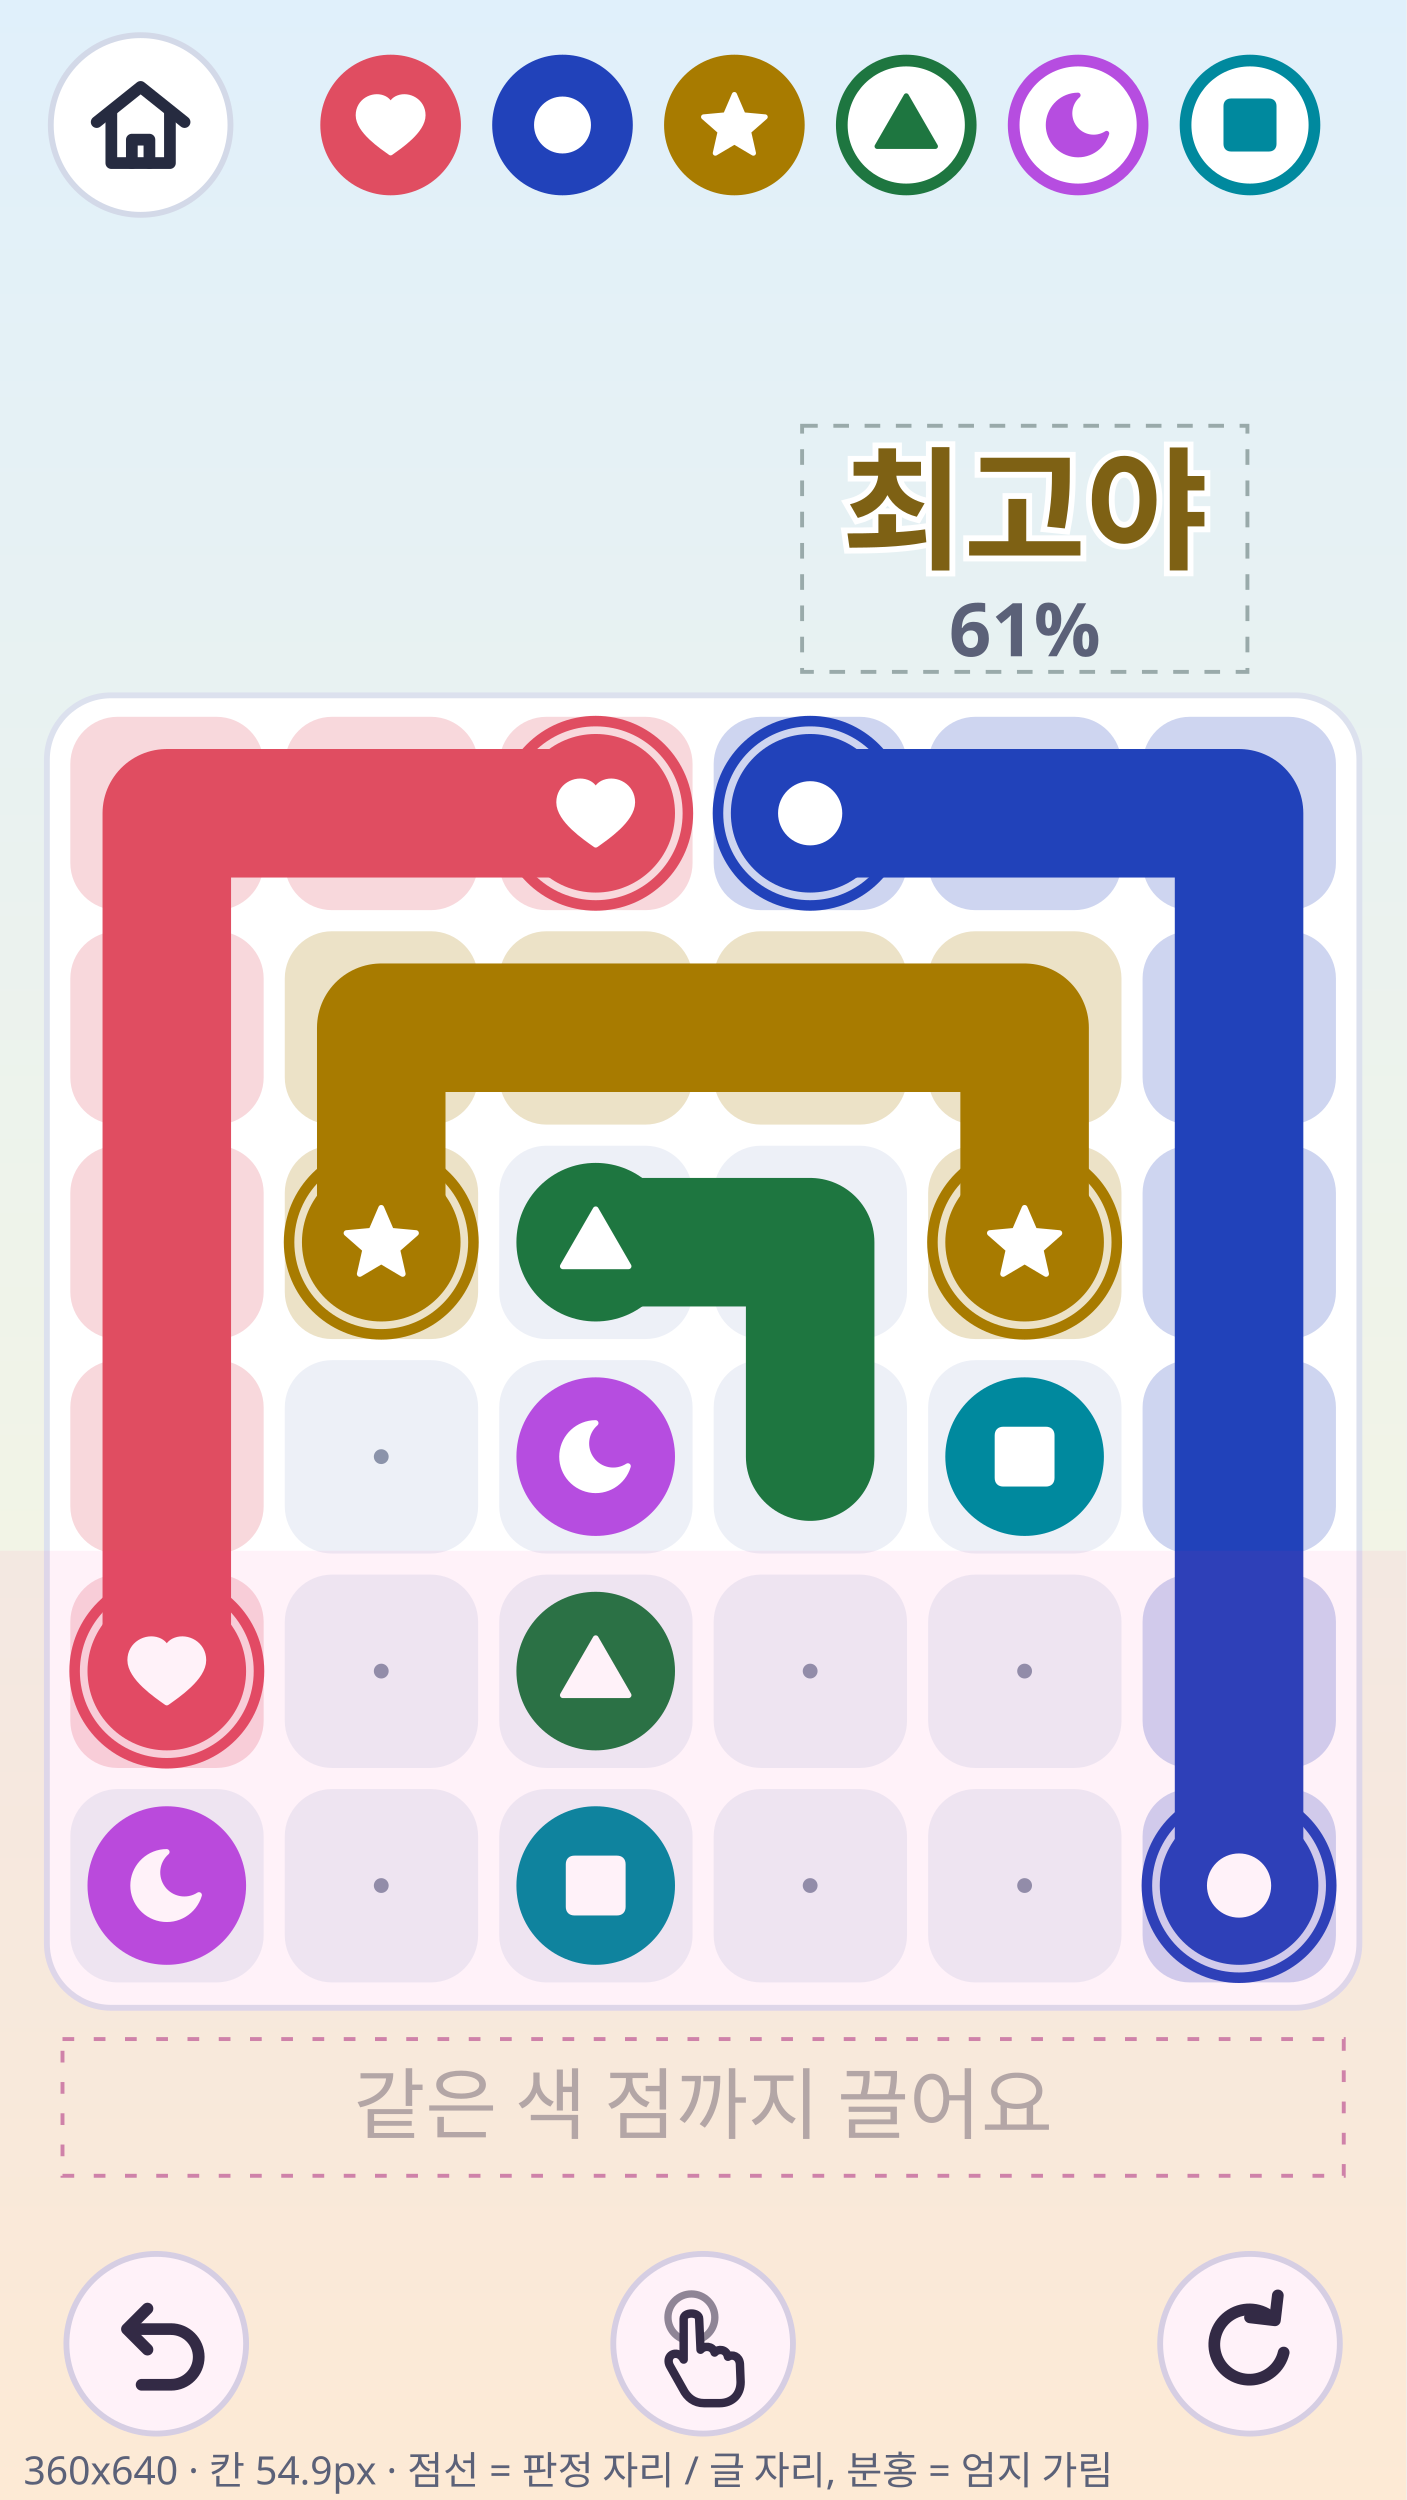
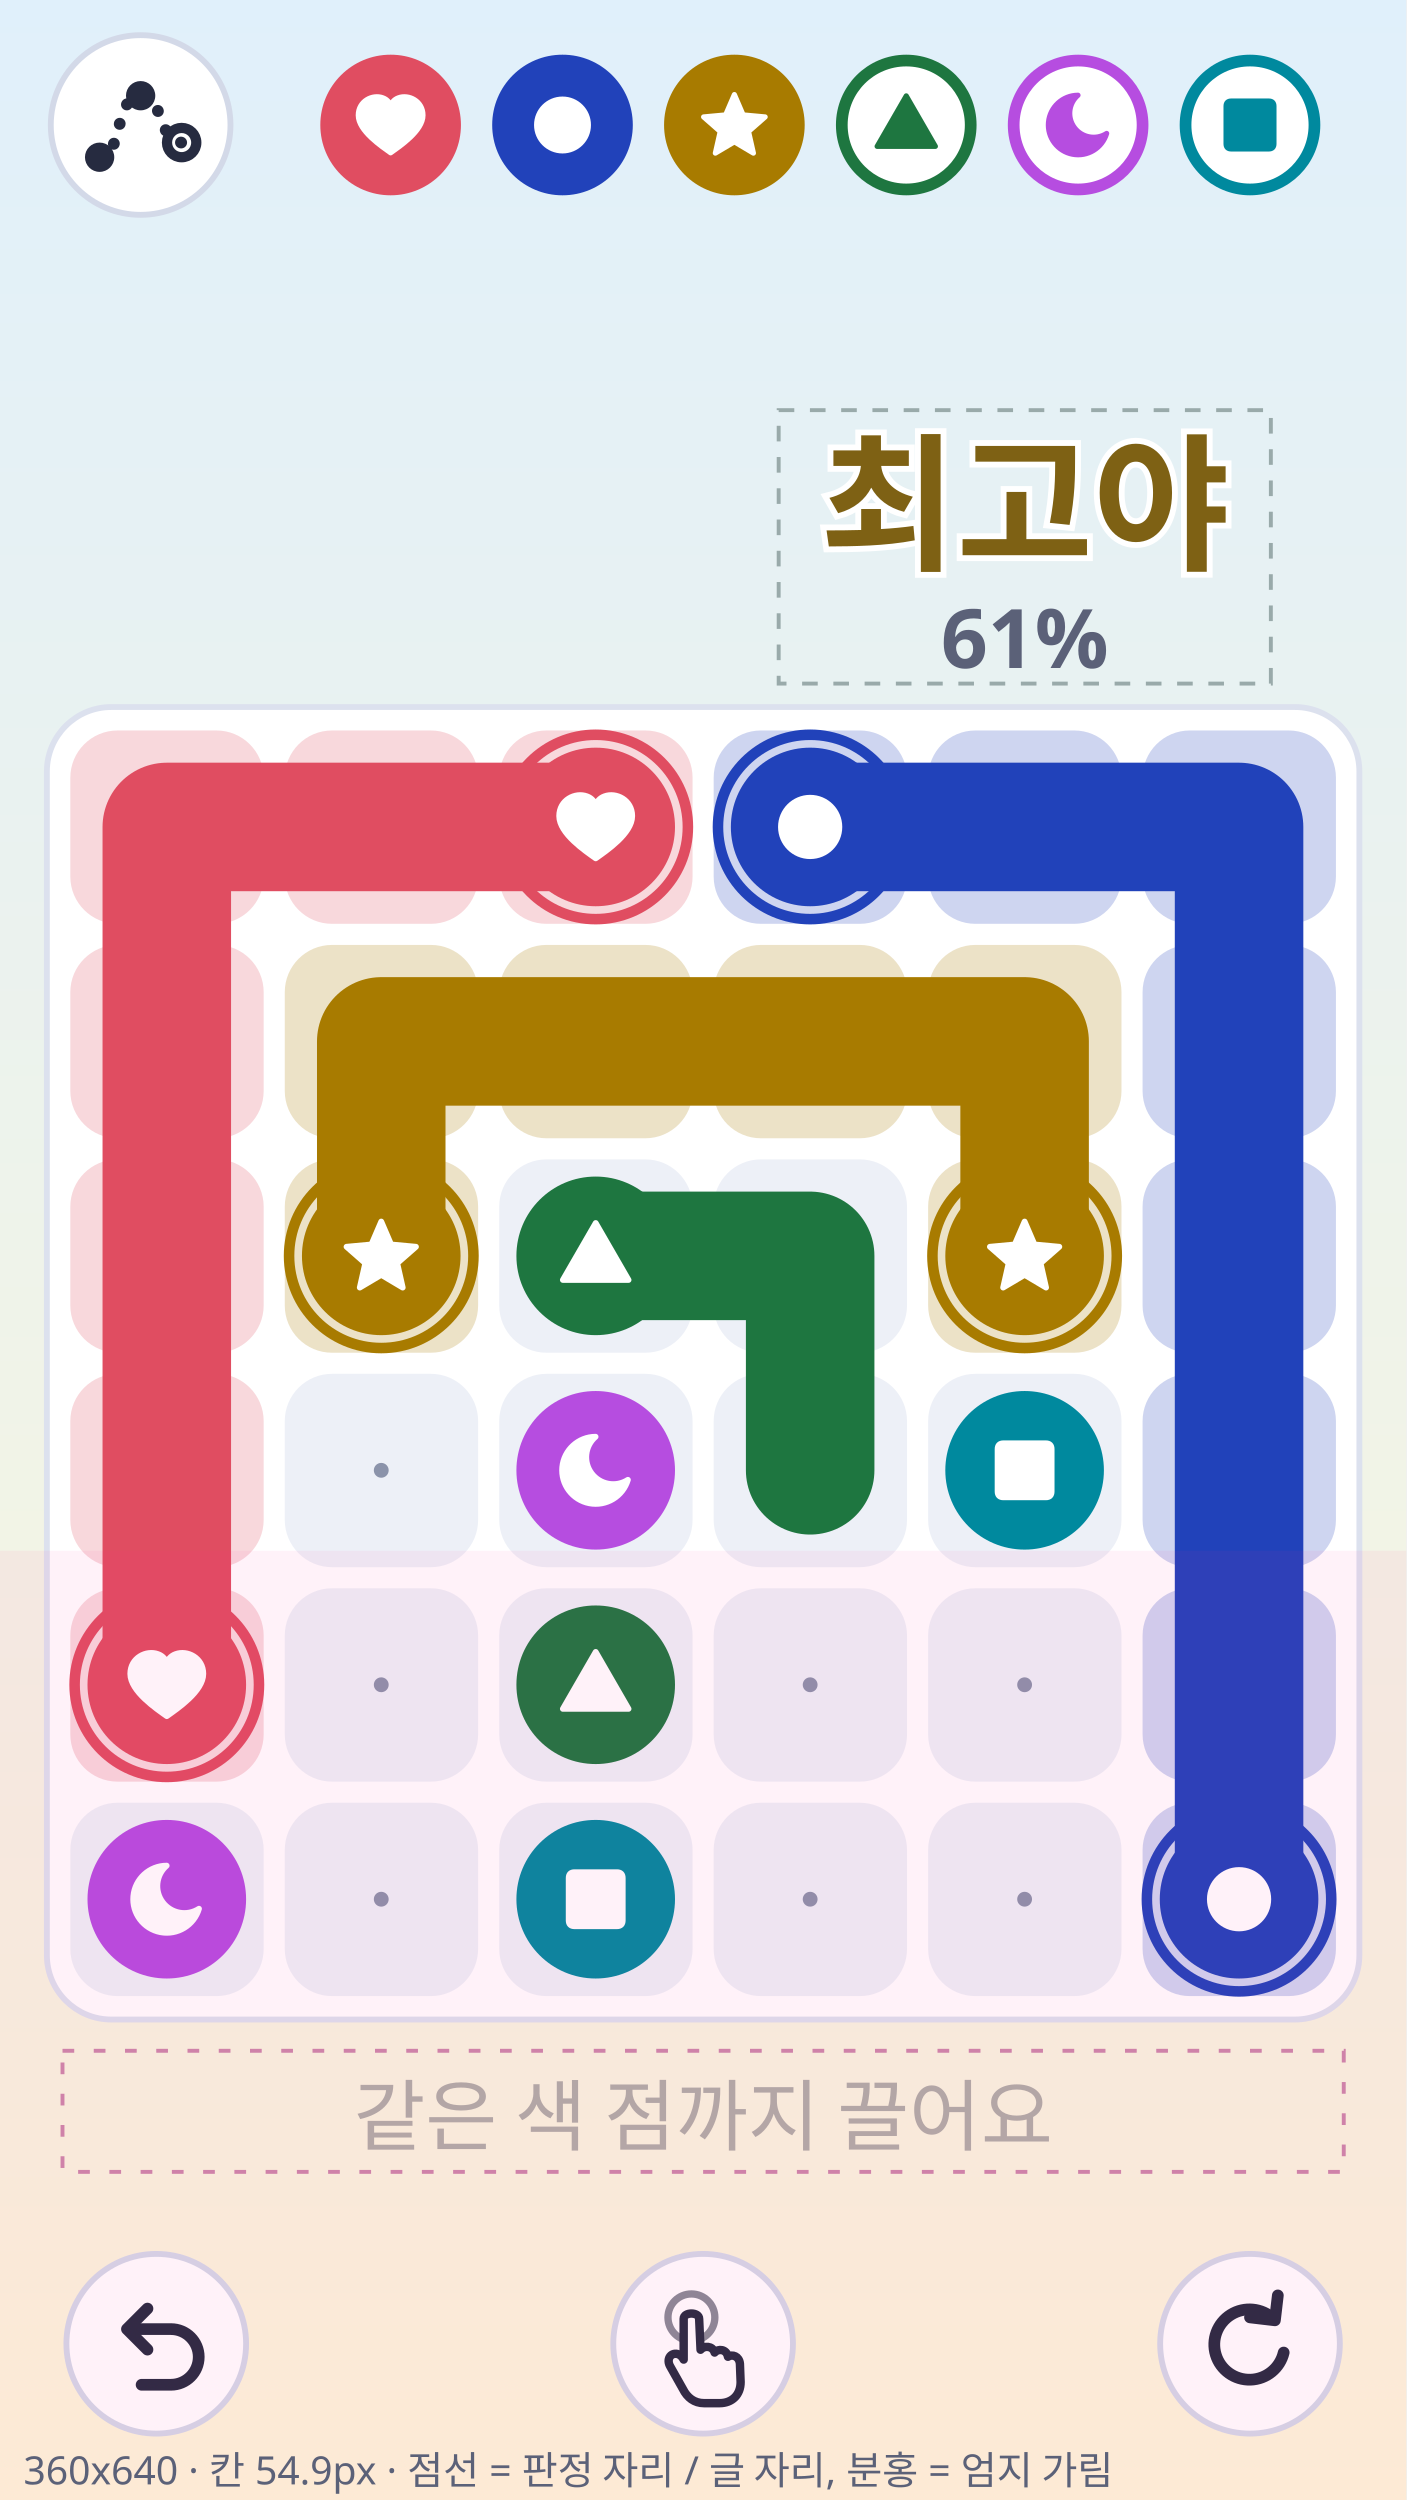
<svg xmlns="http://www.w3.org/2000/svg" width="360" height="640" viewBox="0 0 360 640" font-family="system-ui, sans-serif">
  <defs>
    <linearGradient id="bg" x1="0" y1="0" x2="0" y2="1">
      <stop offset="0" stop-color="#E0F0FB" />
      <stop offset="1" stop-color="#FDF6D9" />
    </linearGradient>
  </defs>
  <rect width="360" height="640" fill="url(#bg)" />
-   <rect x="12" y="178" width="336" height="336" rx="16.5" fill="#FFFFFF" stroke="#DCE1EE" stroke-width="1.5" />
-   <rect x="18.0" y="183.5" width="49.5" height="49.5" rx="12.1" fill="#F8D8DC" />
-   <rect x="72.9" y="183.5" width="49.5" height="49.5" rx="12.1" fill="#F8D8DC" />
-   <rect x="127.8" y="183.5" width="49.5" height="49.5" rx="12.1" fill="#F8D8DC" />
-   <rect x="182.7" y="183.5" width="49.5" height="49.5" rx="12.1" fill="#CED5F0" />
-   <rect x="237.6" y="183.5" width="49.5" height="49.5" rx="12.1" fill="#CED5F0" />
-   <rect x="292.5" y="183.5" width="49.5" height="49.5" rx="12.1" fill="#CED5F0" />
-   <rect x="18.0" y="238.4" width="49.5" height="49.5" rx="12.1" fill="#F8D8DC" />
-   <rect x="72.9" y="238.4" width="49.5" height="49.5" rx="12.1" fill="#ECE2C7" />
-   <rect x="127.8" y="238.4" width="49.5" height="49.5" rx="12.1" fill="#ECE2C7" />
-   <rect x="182.7" y="238.4" width="49.5" height="49.5" rx="12.1" fill="#ECE2C7" />
-   <rect x="237.6" y="238.4" width="49.5" height="49.5" rx="12.1" fill="#ECE2C7" />
-   <rect x="292.5" y="238.4" width="49.5" height="49.5" rx="12.1" fill="#CED5F0" />
-   <rect x="18.0" y="293.3" width="49.5" height="49.5" rx="12.1" fill="#F8D8DC" />
-   <rect x="72.9" y="293.3" width="49.5" height="49.5" rx="12.1" fill="#ECE2C7" />
-   <rect x="127.8" y="293.3" width="49.5" height="49.5" rx="12.1" fill="#EDF0F7" />
-   <circle cx="152.5" cy="318.0" r="1.9" fill="#8B93AA" />
-   <rect x="182.7" y="293.3" width="49.5" height="49.5" rx="12.1" fill="#EDF0F7" />
-   <circle cx="207.4" cy="318.0" r="1.9" fill="#8B93AA" />
-   <rect x="237.6" y="293.3" width="49.5" height="49.5" rx="12.1" fill="#ECE2C7" />
-   <rect x="292.5" y="293.3" width="49.5" height="49.5" rx="12.1" fill="#CED5F0" />
-   <rect x="18.0" y="348.2" width="49.5" height="49.5" rx="12.1" fill="#F8D8DC" />
-   <rect x="72.9" y="348.2" width="49.5" height="49.5" rx="12.1" fill="#EDF0F7" />
-   <circle cx="97.6" cy="372.9" r="1.9" fill="#8B93AA" />
-   <rect x="127.8" y="348.2" width="49.5" height="49.5" rx="12.1" fill="#EDF0F7" />
-   <circle cx="152.5" cy="372.9" r="1.9" fill="#8B93AA" />
-   <rect x="182.7" y="348.2" width="49.5" height="49.5" rx="12.1" fill="#EDF0F7" />
-   <circle cx="207.4" cy="372.9" r="1.9" fill="#8B93AA" />
-   <rect x="237.6" y="348.2" width="49.5" height="49.5" rx="12.1" fill="#EDF0F7" />
-   <circle cx="262.3" cy="372.9" r="1.9" fill="#8B93AA" />
-   <rect x="292.5" y="348.2" width="49.5" height="49.5" rx="12.1" fill="#CED5F0" />
-   <rect x="18.0" y="403.1" width="49.5" height="49.5" rx="12.1" fill="#F8D8DC" />
-   <rect x="72.9" y="403.1" width="49.5" height="49.5" rx="12.1" fill="#EDF0F7" />
-   <circle cx="97.6" cy="427.8" r="1.9" fill="#8B93AA" />
-   <rect x="127.8" y="403.1" width="49.5" height="49.5" rx="12.1" fill="#EDF0F7" />
-   <circle cx="152.5" cy="427.8" r="1.9" fill="#8B93AA" />
-   <rect x="182.7" y="403.1" width="49.5" height="49.5" rx="12.1" fill="#EDF0F7" />
-   <circle cx="207.4" cy="427.8" r="1.9" fill="#8B93AA" />
-   <rect x="237.6" y="403.1" width="49.5" height="49.5" rx="12.1" fill="#EDF0F7" />
-   <circle cx="262.3" cy="427.8" r="1.9" fill="#8B93AA" />
-   <rect x="292.5" y="403.1" width="49.5" height="49.5" rx="12.1" fill="#CED5F0" />
-   <rect x="18.0" y="458.0" width="49.5" height="49.5" rx="12.1" fill="#EDF0F7" />
-   <circle cx="42.7" cy="482.7" r="1.9" fill="#8B93AA" />
-   <rect x="72.9" y="458.0" width="49.5" height="49.5" rx="12.1" fill="#EDF0F7" />
-   <circle cx="97.6" cy="482.7" r="1.9" fill="#8B93AA" />
-   <rect x="127.8" y="458.0" width="49.5" height="49.5" rx="12.1" fill="#EDF0F7" />
-   <circle cx="152.5" cy="482.7" r="1.9" fill="#8B93AA" />
-   <rect x="182.7" y="458.0" width="49.5" height="49.5" rx="12.1" fill="#EDF0F7" />
-   <circle cx="207.4" cy="482.7" r="1.9" fill="#8B93AA" />
-   <rect x="237.6" y="458.0" width="49.5" height="49.5" rx="12.1" fill="#EDF0F7" />
-   <circle cx="262.3" cy="482.7" r="1.9" fill="#8B93AA" />
-   <rect x="292.5" y="458.0" width="49.5" height="49.5" rx="12.1" fill="#CED5F0" />
-   <polyline points="152.5,208.2 97.6,208.2 42.7,208.2 42.7,263.1 42.7,318.0 42.7,372.9 42.7,427.8" fill="none" stroke="#E04D61" stroke-width="32.9" stroke-linecap="round" stroke-linejoin="round" />
-   <polyline points="207.4,208.2 262.3,208.2 317.2,208.2 317.2,263.1 317.2,318.0 317.2,372.9 317.2,427.8 317.2,482.7" fill="none" stroke="#2142BA" stroke-width="32.9" stroke-linecap="round" stroke-linejoin="round" />
-   <polyline points="97.6,318.0 97.6,263.1 152.5,263.1 207.4,263.1 262.3,263.1 262.3,318.0" fill="none" stroke="#A87B00" stroke-width="32.9" stroke-linecap="round" stroke-linejoin="round" />
-   <polyline points="152.5,318.0 207.4,318.0 207.4,372.9" fill="none" stroke="#1E7640" stroke-width="32.9" stroke-linecap="round" stroke-linejoin="round" />
-   <circle cx="152.5" cy="208.2" r="23.6" fill="none" stroke="#E04D61" stroke-width="2.7" />
-   <circle cx="152.5" cy="208.2" r="20.3" fill="#E04D61" />
-   <path d="M0 0.86 C-0.28 0.66 -1 0.18 -1 -0.30 C-1 -0.74 -0.56 -0.96 -0.24 -0.84 C-0.10 -0.79 -0.02 -0.68 0 -0.58 C0.02 -0.68 0.10 -0.79 0.24 -0.84 C0.56 -0.96 1 -0.74 1 -0.30 C1 0.18 0.28 0.66 0 0.86 Z" transform="translate(152.5 208.2) scale(9.34)" fill="#FFFFFF" stroke="#FFFFFF" stroke-width="0.16" stroke-linejoin="round" />
-   <circle cx="42.7" cy="427.8" r="23.6" fill="none" stroke="#E04D61" stroke-width="2.7" />
-   <circle cx="42.7" cy="427.8" r="20.3" fill="#E04D61" />
-   <path d="M0 0.86 C-0.28 0.66 -1 0.18 -1 -0.30 C-1 -0.74 -0.56 -0.96 -0.24 -0.84 C-0.10 -0.79 -0.02 -0.68 0 -0.58 C0.02 -0.68 0.10 -0.79 0.24 -0.84 C0.56 -0.96 1 -0.74 1 -0.30 C1 0.18 0.28 0.66 0 0.86 Z" transform="translate(42.7 427.8) scale(9.34)" fill="#FFFFFF" stroke="#FFFFFF" stroke-width="0.16" stroke-linejoin="round" />
-   <circle cx="207.4" cy="208.2" r="23.6" fill="none" stroke="#2142BA" stroke-width="2.7" />
-   <circle cx="207.4" cy="208.2" r="20.3" fill="#2142BA" />
-   <path d="M0 -0.80 A0.80 0.80 0 1 1 0 0.80 A0.80 0.80 0 1 1 0 -0.80 Z" transform="translate(207.4 208.2) scale(9.34)" fill="#FFFFFF" stroke="#FFFFFF" stroke-width="0.16" stroke-linejoin="round" />
-   <circle cx="317.2" cy="482.7" r="23.6" fill="none" stroke="#2142BA" stroke-width="2.7" />
-   <circle cx="317.2" cy="482.7" r="20.3" fill="#2142BA" />
-   <path d="M0 -0.80 A0.80 0.80 0 1 1 0 0.80 A0.80 0.80 0 1 1 0 -0.80 Z" transform="translate(317.2 482.7) scale(9.34)" fill="#FFFFFF" stroke="#FFFFFF" stroke-width="0.16" stroke-linejoin="round" />
-   <circle cx="97.6" cy="318.0" r="23.6" fill="none" stroke="#A87B00" stroke-width="2.7" />
-   <circle cx="97.6" cy="318.0" r="20.3" fill="#A87B00" />
-   <path d="M0 -0.94 L0.27 -0.312 L0.951 -0.249 L0.437 0.202 L0.588 0.869 L0 0.52 L-0.588 0.869 L-0.437 0.202 L-0.951 -0.249 L-0.27 -0.312 Z" transform="translate(97.6 318.0) scale(9.34)" fill="#FFFFFF" stroke="#FFFFFF" stroke-width="0.16" stroke-linejoin="round" />
-   <circle cx="262.3" cy="318.0" r="23.6" fill="none" stroke="#A87B00" stroke-width="2.7" />
-   <circle cx="262.3" cy="318.0" r="20.3" fill="#A87B00" />
-   <path d="M0 -0.94 L0.27 -0.312 L0.951 -0.249 L0.437 0.202 L0.588 0.869 L0 0.52 L-0.588 0.869 L-0.437 0.202 L-0.951 -0.249 L-0.27 -0.312 Z" transform="translate(262.3 318.0) scale(9.34)" fill="#FFFFFF" stroke="#FFFFFF" stroke-width="0.16" stroke-linejoin="round" />
-   <circle cx="152.5" cy="318.0" r="20.3" fill="#1E7640" />
-   <path d="M0 -0.90 L0.90 0.66 L-0.90 0.66 Z" transform="translate(152.5 318.0) scale(9.34)" fill="#FFFFFF" stroke="#FFFFFF" stroke-width="0.16" stroke-linejoin="round" />
-   <circle cx="152.5" cy="427.8" r="20.3" fill="#1E7640" />
-   <path d="M0 -0.90 L0.90 0.66 L-0.90 0.66 Z" transform="translate(152.5 427.8) scale(9.34)" fill="#FFFFFF" stroke="#FFFFFF" stroke-width="0.16" stroke-linejoin="round" />
-   <circle cx="152.5" cy="372.9" r="20.3" fill="#B64DE0" />
-   <path d="M0.882 0.261 A0.92 0.92 0 1 1 -0.004 -0.92 A0.74 0.74 0 0 0 0.882 0.261 Z" transform="translate(152.5 372.9) scale(9.34)" fill="#FFFFFF" stroke="#FFFFFF" stroke-width="0.16" stroke-linejoin="round" />
-   <circle cx="42.7" cy="482.7" r="20.3" fill="#B64DE0" />
-   <path d="M0.882 0.261 A0.92 0.92 0 1 1 -0.004 -0.92 A0.74 0.74 0 0 0 0.882 0.261 Z" transform="translate(42.7 482.7) scale(9.34)" fill="#FFFFFF" stroke="#FFFFFF" stroke-width="0.16" stroke-linejoin="round" />
-   <circle cx="262.3" cy="372.9" r="20.3" fill="#00899E" />
-   <path d="M-0.58 -0.74 L0.58 -0.74 Q0.74 -0.74 0.74 -0.58 L0.74 0.58 Q0.74 0.74 0.58 0.74 L-0.58 0.74 Q-0.74 0.74 -0.74 0.58 L-0.74 -0.58 Q-0.74 -0.74 -0.58 -0.74 Z" transform="translate(262.3 372.9) scale(9.34)" fill="#FFFFFF" stroke="#FFFFFF" stroke-width="0.16" stroke-linejoin="round" />
-   <circle cx="152.5" cy="482.7" r="20.3" fill="#00899E" />
-   <path d="M-0.58 -0.74 L0.58 -0.74 Q0.74 -0.74 0.74 -0.58 L0.74 0.58 Q0.74 0.74 0.58 0.74 L-0.58 0.74 Q-0.74 0.74 -0.74 0.58 L-0.74 -0.58 Q-0.74 -0.74 -0.58 -0.74 Z" transform="translate(152.5 482.7) scale(9.34)" fill="#FFFFFF" stroke="#FFFFFF" stroke-width="0.16" stroke-linejoin="round" />
+   <rect x="12" y="181" width="336" height="336" rx="16.5" fill="#FFFFFF" stroke="#DCE1EE" stroke-width="1.5" />
+   <rect x="18.0" y="187.0" width="49.5" height="49.5" rx="12.1" fill="#F8D8DC" />
+   <rect x="72.9" y="187.0" width="49.5" height="49.5" rx="12.1" fill="#F8D8DC" />
+   <rect x="127.8" y="187.0" width="49.5" height="49.5" rx="12.1" fill="#F8D8DC" />
+   <rect x="182.7" y="187.0" width="49.5" height="49.5" rx="12.1" fill="#CED5F0" />
+   <rect x="237.6" y="187.0" width="49.5" height="49.5" rx="12.1" fill="#CED5F0" />
+   <rect x="292.5" y="187.0" width="49.5" height="49.5" rx="12.1" fill="#CED5F0" />
+   <rect x="18.0" y="241.9" width="49.5" height="49.5" rx="12.1" fill="#F8D8DC" />
+   <rect x="72.9" y="241.9" width="49.5" height="49.5" rx="12.1" fill="#ECE2C7" />
+   <rect x="127.8" y="241.9" width="49.5" height="49.5" rx="12.1" fill="#ECE2C7" />
+   <rect x="182.7" y="241.9" width="49.5" height="49.5" rx="12.1" fill="#ECE2C7" />
+   <rect x="237.6" y="241.9" width="49.5" height="49.5" rx="12.1" fill="#ECE2C7" />
+   <rect x="292.5" y="241.9" width="49.5" height="49.5" rx="12.1" fill="#CED5F0" />
+   <rect x="18.0" y="296.8" width="49.5" height="49.5" rx="12.1" fill="#F8D8DC" />
+   <rect x="72.9" y="296.8" width="49.5" height="49.5" rx="12.1" fill="#ECE2C7" />
+   <rect x="127.8" y="296.8" width="49.5" height="49.5" rx="12.1" fill="#EDF0F7" />
+   <circle cx="152.5" cy="321.5" r="1.9" fill="#8B93AA" />
+   <rect x="182.7" y="296.8" width="49.5" height="49.5" rx="12.1" fill="#EDF0F7" />
+   <circle cx="207.4" cy="321.5" r="1.9" fill="#8B93AA" />
+   <rect x="237.6" y="296.8" width="49.5" height="49.5" rx="12.1" fill="#ECE2C7" />
+   <rect x="292.5" y="296.8" width="49.5" height="49.5" rx="12.1" fill="#CED5F0" />
+   <rect x="18.0" y="351.7" width="49.5" height="49.5" rx="12.1" fill="#F8D8DC" />
+   <rect x="72.9" y="351.7" width="49.5" height="49.5" rx="12.1" fill="#EDF0F7" />
+   <circle cx="97.6" cy="376.4" r="1.9" fill="#8B93AA" />
+   <rect x="127.8" y="351.7" width="49.5" height="49.5" rx="12.1" fill="#EDF0F7" />
+   <circle cx="152.5" cy="376.4" r="1.9" fill="#8B93AA" />
+   <rect x="182.7" y="351.7" width="49.5" height="49.5" rx="12.1" fill="#EDF0F7" />
+   <circle cx="207.4" cy="376.4" r="1.9" fill="#8B93AA" />
+   <rect x="237.6" y="351.7" width="49.5" height="49.5" rx="12.1" fill="#EDF0F7" />
+   <circle cx="262.3" cy="376.4" r="1.9" fill="#8B93AA" />
+   <rect x="292.5" y="351.7" width="49.5" height="49.5" rx="12.1" fill="#CED5F0" />
+   <rect x="18.0" y="406.6" width="49.5" height="49.5" rx="12.1" fill="#F8D8DC" />
+   <rect x="72.9" y="406.6" width="49.5" height="49.5" rx="12.1" fill="#EDF0F7" />
+   <circle cx="97.6" cy="431.3" r="1.9" fill="#8B93AA" />
+   <rect x="127.8" y="406.6" width="49.5" height="49.5" rx="12.1" fill="#EDF0F7" />
+   <circle cx="152.5" cy="431.3" r="1.9" fill="#8B93AA" />
+   <rect x="182.7" y="406.6" width="49.5" height="49.5" rx="12.1" fill="#EDF0F7" />
+   <circle cx="207.4" cy="431.3" r="1.9" fill="#8B93AA" />
+   <rect x="237.6" y="406.6" width="49.5" height="49.5" rx="12.1" fill="#EDF0F7" />
+   <circle cx="262.3" cy="431.3" r="1.9" fill="#8B93AA" />
+   <rect x="292.5" y="406.6" width="49.5" height="49.5" rx="12.1" fill="#CED5F0" />
+   <rect x="18.0" y="461.5" width="49.5" height="49.5" rx="12.1" fill="#EDF0F7" />
+   <circle cx="42.7" cy="486.2" r="1.9" fill="#8B93AA" />
+   <rect x="72.9" y="461.5" width="49.5" height="49.5" rx="12.1" fill="#EDF0F7" />
+   <circle cx="97.6" cy="486.2" r="1.9" fill="#8B93AA" />
+   <rect x="127.8" y="461.5" width="49.5" height="49.5" rx="12.1" fill="#EDF0F7" />
+   <circle cx="152.5" cy="486.2" r="1.9" fill="#8B93AA" />
+   <rect x="182.7" y="461.5" width="49.5" height="49.5" rx="12.1" fill="#EDF0F7" />
+   <circle cx="207.4" cy="486.2" r="1.9" fill="#8B93AA" />
+   <rect x="237.6" y="461.5" width="49.5" height="49.5" rx="12.1" fill="#EDF0F7" />
+   <circle cx="262.3" cy="486.2" r="1.9" fill="#8B93AA" />
+   <rect x="292.5" y="461.5" width="49.5" height="49.5" rx="12.1" fill="#CED5F0" />
+   <polyline points="152.5,211.7 97.6,211.7 42.7,211.7 42.7,266.6 42.7,321.5 42.7,376.4 42.7,431.3" fill="none" stroke="#E04D61" stroke-width="32.9" stroke-linecap="round" stroke-linejoin="round" />
+   <polyline points="207.4,211.7 262.3,211.7 317.2,211.7 317.2,266.6 317.2,321.5 317.2,376.4 317.2,431.3 317.2,486.2" fill="none" stroke="#2142BA" stroke-width="32.9" stroke-linecap="round" stroke-linejoin="round" />
+   <polyline points="97.6,321.5 97.6,266.6 152.5,266.6 207.4,266.6 262.3,266.6 262.3,321.5" fill="none" stroke="#A87B00" stroke-width="32.9" stroke-linecap="round" stroke-linejoin="round" />
+   <polyline points="152.5,321.5 207.4,321.5 207.4,376.4" fill="none" stroke="#1E7640" stroke-width="32.9" stroke-linecap="round" stroke-linejoin="round" />
+   <circle cx="152.5" cy="211.7" r="23.6" fill="none" stroke="#E04D61" stroke-width="2.7" />
+   <circle cx="152.5" cy="211.7" r="20.3" fill="#E04D61" />
+   <path d="M0 0.86 C-0.28 0.66 -1 0.18 -1 -0.30 C-1 -0.74 -0.56 -0.96 -0.24 -0.84 C-0.10 -0.79 -0.02 -0.68 0 -0.58 C0.02 -0.68 0.10 -0.79 0.24 -0.84 C0.56 -0.96 1 -0.74 1 -0.30 C1 0.18 0.28 0.66 0 0.86 Z" transform="translate(152.5 211.7) scale(9.34)" fill="#FFFFFF" stroke="#FFFFFF" stroke-width="0.16" stroke-linejoin="round" />
+   <circle cx="42.7" cy="431.3" r="23.6" fill="none" stroke="#E04D61" stroke-width="2.7" />
+   <circle cx="42.7" cy="431.3" r="20.3" fill="#E04D61" />
+   <path d="M0 0.86 C-0.28 0.66 -1 0.18 -1 -0.30 C-1 -0.74 -0.56 -0.96 -0.24 -0.84 C-0.10 -0.79 -0.02 -0.68 0 -0.58 C0.02 -0.68 0.10 -0.79 0.24 -0.84 C0.56 -0.96 1 -0.74 1 -0.30 C1 0.18 0.28 0.66 0 0.86 Z" transform="translate(42.7 431.3) scale(9.34)" fill="#FFFFFF" stroke="#FFFFFF" stroke-width="0.16" stroke-linejoin="round" />
+   <circle cx="207.4" cy="211.7" r="23.6" fill="none" stroke="#2142BA" stroke-width="2.7" />
+   <circle cx="207.4" cy="211.7" r="20.3" fill="#2142BA" />
+   <path d="M0 -0.80 A0.80 0.80 0 1 1 0 0.80 A0.80 0.80 0 1 1 0 -0.80 Z" transform="translate(207.4 211.7) scale(9.34)" fill="#FFFFFF" stroke="#FFFFFF" stroke-width="0.16" stroke-linejoin="round" />
+   <circle cx="317.2" cy="486.2" r="23.6" fill="none" stroke="#2142BA" stroke-width="2.7" />
+   <circle cx="317.2" cy="486.2" r="20.3" fill="#2142BA" />
+   <path d="M0 -0.80 A0.80 0.80 0 1 1 0 0.80 A0.80 0.80 0 1 1 0 -0.80 Z" transform="translate(317.2 486.2) scale(9.34)" fill="#FFFFFF" stroke="#FFFFFF" stroke-width="0.16" stroke-linejoin="round" />
+   <circle cx="97.6" cy="321.5" r="23.6" fill="none" stroke="#A87B00" stroke-width="2.7" />
+   <circle cx="97.6" cy="321.5" r="20.3" fill="#A87B00" />
+   <path d="M0 -0.94 L0.27 -0.312 L0.951 -0.249 L0.437 0.202 L0.588 0.869 L0 0.52 L-0.588 0.869 L-0.437 0.202 L-0.951 -0.249 L-0.27 -0.312 Z" transform="translate(97.6 321.5) scale(9.34)" fill="#FFFFFF" stroke="#FFFFFF" stroke-width="0.16" stroke-linejoin="round" />
+   <circle cx="262.3" cy="321.5" r="23.6" fill="none" stroke="#A87B00" stroke-width="2.7" />
+   <circle cx="262.3" cy="321.5" r="20.3" fill="#A87B00" />
+   <path d="M0 -0.94 L0.27 -0.312 L0.951 -0.249 L0.437 0.202 L0.588 0.869 L0 0.52 L-0.588 0.869 L-0.437 0.202 L-0.951 -0.249 L-0.27 -0.312 Z" transform="translate(262.3 321.5) scale(9.34)" fill="#FFFFFF" stroke="#FFFFFF" stroke-width="0.16" stroke-linejoin="round" />
+   <circle cx="152.5" cy="321.5" r="20.3" fill="#1E7640" />
+   <path d="M0 -0.90 L0.90 0.66 L-0.90 0.66 Z" transform="translate(152.5 321.5) scale(9.34)" fill="#FFFFFF" stroke="#FFFFFF" stroke-width="0.16" stroke-linejoin="round" />
+   <circle cx="152.5" cy="431.3" r="20.3" fill="#1E7640" />
+   <path d="M0 -0.90 L0.90 0.66 L-0.90 0.66 Z" transform="translate(152.5 431.3) scale(9.34)" fill="#FFFFFF" stroke="#FFFFFF" stroke-width="0.16" stroke-linejoin="round" />
+   <circle cx="152.5" cy="376.4" r="20.3" fill="#B64DE0" />
+   <path d="M0.882 0.261 A0.92 0.92 0 1 1 -0.004 -0.92 A0.74 0.74 0 0 0 0.882 0.261 Z" transform="translate(152.5 376.4) scale(9.34)" fill="#FFFFFF" stroke="#FFFFFF" stroke-width="0.16" stroke-linejoin="round" />
+   <circle cx="42.7" cy="486.2" r="20.3" fill="#B64DE0" />
+   <path d="M0.882 0.261 A0.92 0.92 0 1 1 -0.004 -0.92 A0.74 0.74 0 0 0 0.882 0.261 Z" transform="translate(42.7 486.2) scale(9.34)" fill="#FFFFFF" stroke="#FFFFFF" stroke-width="0.16" stroke-linejoin="round" />
+   <circle cx="262.3" cy="376.4" r="20.3" fill="#00899E" />
+   <path d="M-0.58 -0.74 L0.58 -0.74 Q0.74 -0.74 0.74 -0.58 L0.74 0.58 Q0.74 0.74 0.58 0.74 L-0.58 0.74 Q-0.74 0.74 -0.74 0.58 L-0.74 -0.58 Q-0.74 -0.74 -0.58 -0.74 Z" transform="translate(262.3 376.4) scale(9.34)" fill="#FFFFFF" stroke="#FFFFFF" stroke-width="0.16" stroke-linejoin="round" />
+   <circle cx="152.5" cy="486.2" r="20.3" fill="#00899E" />
+   <path d="M-0.58 -0.74 L0.58 -0.74 Q0.74 -0.74 0.74 -0.58 L0.74 0.58 Q0.74 0.74 0.58 0.74 L-0.58 0.74 Q-0.74 0.74 -0.74 0.58 L-0.74 -0.58 Q-0.74 -0.74 -0.58 -0.74 Z" transform="translate(152.5 486.2) scale(9.34)" fill="#FFFFFF" stroke="#FFFFFF" stroke-width="0.16" stroke-linejoin="round" />
  <circle cx="36" cy="32" r="23" fill="#FFFFFF" stroke="#D3D9E8" stroke-width="1.5" />
  <g transform="translate(18 14) scale(0.750)">
-     <path d="M9 23 L24 11 L39 23" fill="none" stroke="#262B40" stroke-width="4" stroke-linecap="round" stroke-linejoin="round" />
-     <path d="M14 20 V37 H34 V20" fill="none" stroke="#262B40" stroke-width="4" stroke-linecap="round" stroke-linejoin="round" />
-     <path d="M21 37 V29 H27 V37" fill="none" stroke="#262B40" stroke-width="4" stroke-linecap="round" stroke-linejoin="round" />
+     <path d="M10 35 C18 35 15 14 24 14 C32 14 30 30 38 30" fill="none" stroke="#262B40" stroke-width="4" stroke-linecap="round" stroke-dasharray="0.1 7" />
+     <circle cx="10" cy="35" r="5" fill="#262B40" />
+     <circle cx="24" cy="14" r="5" fill="#262B40" />
+     <circle cx="38" cy="30" r="5" fill="none" stroke="#262B40" stroke-width="3.5" />
  </g>
  <circle cx="40" cy="600" r="23" fill="#FFFFFF" stroke="#D3D9E8" stroke-width="1.5" />
  <g transform="translate(22 582) scale(0.750)">
    <path d="M15 19 H29 A9.5 9.5 0 0 1 29 38 H19" fill="none" stroke="#262B40" stroke-width="4" stroke-linecap="round" stroke-linejoin="round" />
    <path d="M21 12 L14 19 L21 26" fill="none" stroke="#262B40" stroke-width="4" stroke-linecap="round" stroke-linejoin="round" />
  </g>
  <circle cx="180" cy="600" r="23" fill="#FFFFFF" stroke="#D3D9E8" stroke-width="1.5" />
  <g transform="translate(162 582) scale(0.750)">
    <circle cx="20" cy="15" r="8" fill="none" stroke="#262B40" stroke-width="2.5" opacity="0.55" />
    <path d="M-0.11 0.02 C-0.11 -0.08 0.11 -0.08 0.11 0.02 L0.13 0.46 C0.18 0.40 0.30 0.40 0.33 0.50 C0.38 0.44 0.50 0.45 0.52 0.56 C0.58 0.52 0.68 0.55 0.69 0.66 L0.70 0.92 C0.70 1.10 0.58 1.22 0.40 1.22 L0.18 1.22 C0.04 1.22 -0.06 1.14 -0.12 1.02 L-0.30 0.70 C-0.36 0.60 -0.30 0.50 -0.20 0.52 C-0.16 0.53 -0.13 0.56 -0.11 0.60 Z" transform="translate(20 15) scale(24)" fill="#FFFFFF" stroke="#262B40" stroke-width="0.12" stroke-linejoin="round" />
  </g>
  <circle cx="320" cy="600" r="23" fill="#FFFFFF" stroke="#D3D9E8" stroke-width="1.5" />
  <g transform="translate(302 582) scale(0.750)">
    <path d="M35.5 27 A12 12 0 1 1 32 15.5" fill="none" stroke="#262B40" stroke-width="4" stroke-linecap="round" stroke-linejoin="round" />
    <path d="M33.5 7.5 L32.5 16 L24 15" fill="none" stroke="#262B40" stroke-width="4" stroke-linecap="round" stroke-linejoin="round" />
  </g>
  <circle cx="100.0" cy="32.0" r="18.0" fill="#E04D61" />
  <path d="M0 0.86 C-0.28 0.66 -1 0.18 -1 -0.30 C-1 -0.74 -0.56 -0.96 -0.24 -0.84 C-0.10 -0.79 -0.02 -0.68 0 -0.58 C0.02 -0.68 0.10 -0.79 0.24 -0.84 C0.56 -0.96 1 -0.74 1 -0.30 C1 0.18 0.28 0.66 0 0.86 Z" transform="translate(100.0 32.0) scale(8.28)" fill="#FFFFFF" stroke="#FFFFFF" stroke-width="0.16" stroke-linejoin="round" />
  <circle cx="144.0" cy="32.0" r="18.0" fill="#2142BA" />
  <path d="M0 -0.80 A0.80 0.80 0 1 1 0 0.80 A0.80 0.80 0 1 1 0 -0.80 Z" transform="translate(144.0 32.0) scale(8.28)" fill="#FFFFFF" stroke="#FFFFFF" stroke-width="0.16" stroke-linejoin="round" />
  <circle cx="188.0" cy="32.0" r="18.0" fill="#A87B00" />
  <path d="M0 -0.94 L0.27 -0.312 L0.951 -0.249 L0.437 0.202 L0.588 0.869 L0 0.52 L-0.588 0.869 L-0.437 0.202 L-0.951 -0.249 L-0.27 -0.312 Z" transform="translate(188.0 32.0) scale(8.28)" fill="#FFFFFF" stroke="#FFFFFF" stroke-width="0.16" stroke-linejoin="round" />
  <circle cx="232.0" cy="32.0" r="16.5" fill="#FFFFFF" stroke="#1E7640" stroke-width="3" />
  <path d="M0 -0.90 L0.90 0.66 L-0.90 0.66 Z" transform="translate(232.0 32.0) scale(8.28)" fill="#1E7640" stroke="#1E7640" stroke-width="0.16" stroke-linejoin="round" />
  <circle cx="276.0" cy="32.0" r="16.5" fill="#FFFFFF" stroke="#B64DE0" stroke-width="3" />
  <path d="M0.882 0.261 A0.92 0.92 0 1 1 -0.004 -0.92 A0.74 0.74 0 0 0 0.882 0.261 Z" transform="translate(276.0 32.0) scale(8.28)" fill="#B64DE0" stroke="#B64DE0" stroke-width="0.16" stroke-linejoin="round" />
  <circle cx="320.0" cy="32.0" r="16.5" fill="#FFFFFF" stroke="#00899E" stroke-width="3" />
  <path d="M-0.58 -0.74 L0.58 -0.74 Q0.74 -0.74 0.74 -0.58 L0.74 0.58 Q0.74 0.74 0.58 0.74 L-0.58 0.74 Q-0.74 0.74 -0.74 0.58 L-0.74 -0.58 Q-0.74 -0.74 -0.58 -0.74 Z" transform="translate(320.0 32.0) scale(8.28)" fill="#00899E" stroke="#00899E" stroke-width="0.16" stroke-linejoin="round" />
-   <rect x="205.34" y="109" width="114" height="63" fill="none" stroke="#9AA" stroke-dasharray="4 4" />
-   <text x="262.34" y="143" text-anchor="middle" font-size="34" font-weight="800" fill="#7E6114" stroke="#FFFFFF" stroke-width="3" paint-order="stroke">최고야</text>
-   <text x="262.34" y="168" text-anchor="middle" font-size="19" font-weight="700" fill="#5B6178">61%</text>
-   <rect x="16" y="522" width="328" height="35" fill="none" stroke="#C8A" stroke-dasharray="3 5" />
-   <text x="180" y="546" text-anchor="middle" font-size="20" fill="#262B40" opacity="0.35">같은 색 점까지 끌어요</text>
+   <rect x="199.34" y="105" width="126" height="70" fill="none" stroke="#9AA" stroke-dasharray="4 4" />
+   <text x="262.34" y="143" text-anchor="middle" font-size="38" font-weight="800" fill="#7E6114" stroke="#FFFFFF" stroke-width="3" paint-order="stroke">최고야</text>
+   <text x="262.34" y="171" text-anchor="middle" font-size="21" font-weight="700" fill="#5B6178">61%</text>
+   <rect x="16" y="525" width="328" height="31" fill="none" stroke="#C8A" stroke-dasharray="3 5" />
+   <text x="180" y="549" text-anchor="middle" font-size="20" fill="#262B40" opacity="0.35">같은 색 점까지 끌어요</text>
  <rect x="0" y="397" width="360" height="243" fill="#F29" opacity="0.06" />
  <text x="6" y="636" font-size="10" fill="#5B6178">360x640 · 칸 54.9px · 점선 = 판정 자리 / 글 자리, 분홍 = 엄지 가림</text>
</svg>
